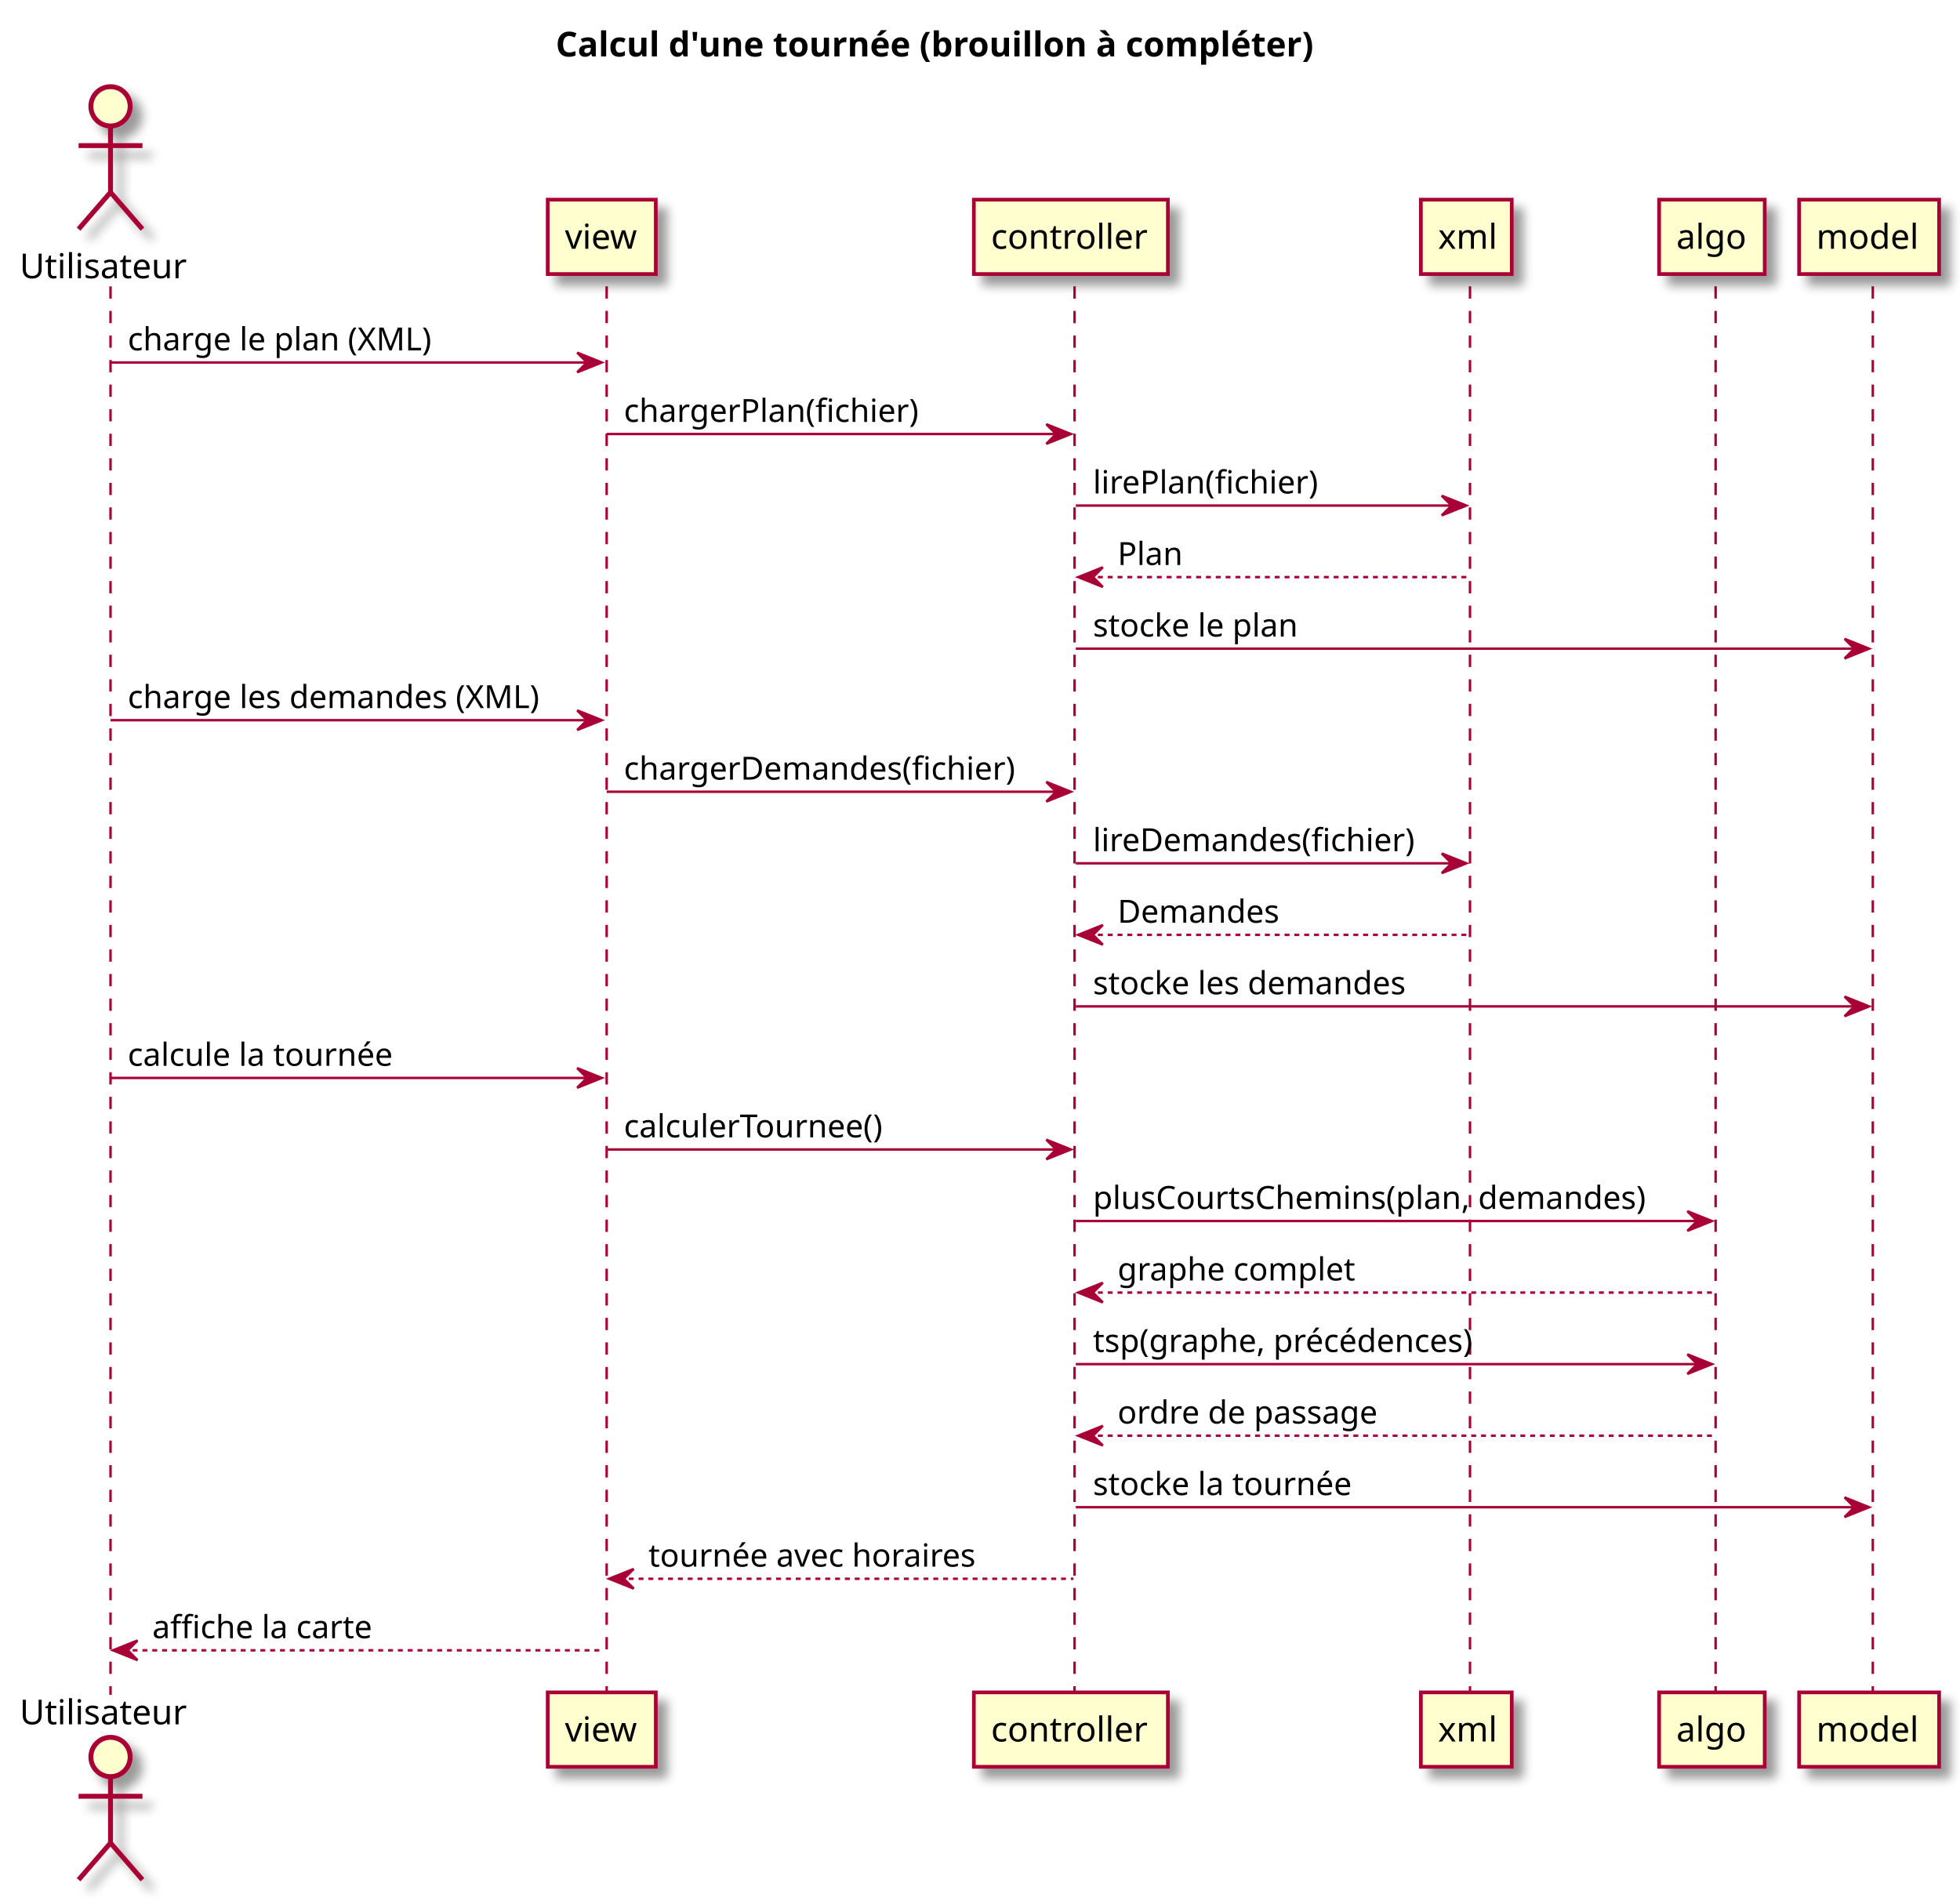
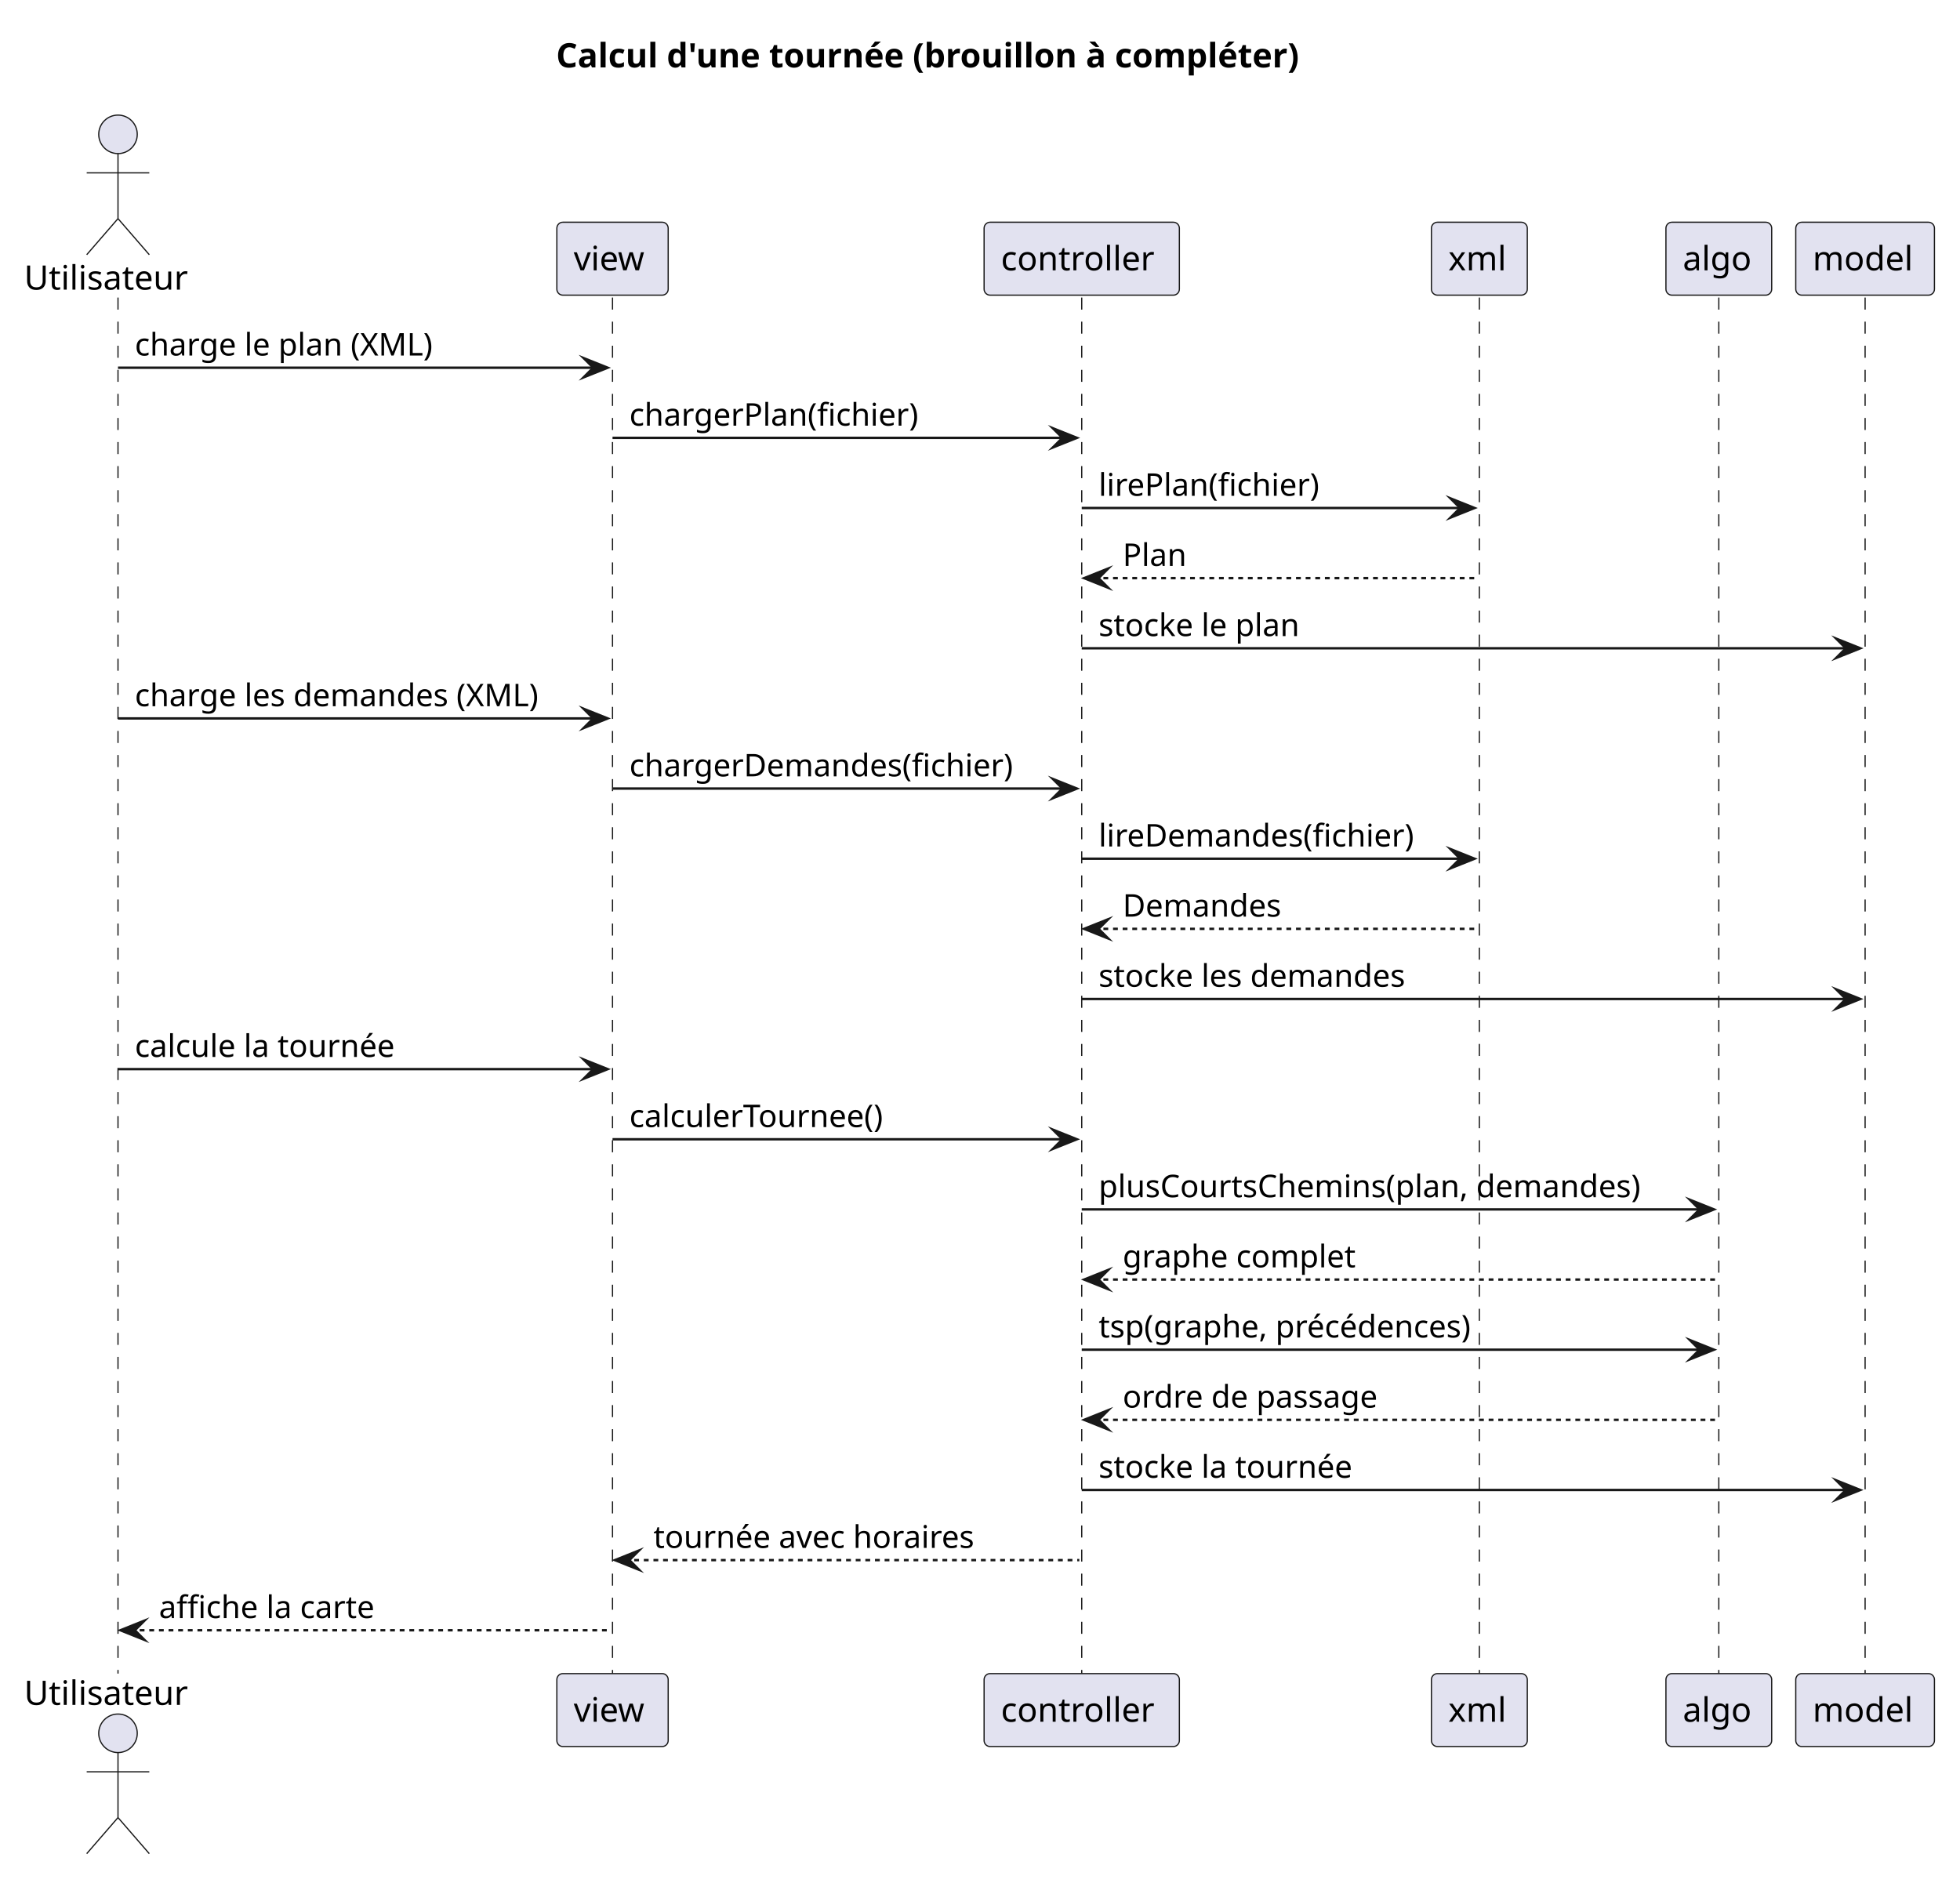
- <svg xmlns="http://www.w3.org/2000/svg" contentScriptType="application/ecmascript" contentStyleType="text/css" height="774px" preserveAspectRatio="none" style="width:798px;height:774px;" version="1.1" viewBox="0 0 798 774" width="798px" zoomAndPan="magnify">
-   <defs>
-     <filter height="300%" id="filter1" width="300%" x="-1" y="-1">
-       <feGaussianBlur result="blurOut" stdDeviation="2.0" />
-       <feColorMatrix in="blurOut" result="blurOut2" type="matrix" values="0 0 0 0 0 0 0 0 0 0 0 0 0 0 0 0 0 0 .4 0" />
-       <feOffset dx="4.0" dy="4.0" in="blurOut2" result="blurOut3" />
-       <feBlend in="SourceGraphic" in2="blurOut3" mode="normal" />
-     </filter>
-   </defs>
-   <g>
-     <text fill="#000000" font-family="sans-serif" font-size="14" font-weight="bold" lengthAdjust="spacingAndGlyphs" textLength="349" x="226.25" y="22.995">Calcul d'une tournée (brouillon à compléter)</text>
-     <line style="stroke: #A80036; stroke-width: 1.0; stroke-dasharray: 5.0,5.0;" x1="45" x2="45" y1="116.594" y2="690.117" />
-     <line style="stroke: #A80036; stroke-width: 1.0; stroke-dasharray: 5.0,5.0;" x1="247" x2="247" y1="116.594" y2="690.117" />
-     <line style="stroke: #A80036; stroke-width: 1.0; stroke-dasharray: 5.0,5.0;" x1="437.5" x2="437.5" y1="116.594" y2="690.117" />
-     <line style="stroke: #A80036; stroke-width: 1.0; stroke-dasharray: 5.0,5.0;" x1="598.5" x2="598.5" y1="116.594" y2="690.117" />
-     <line style="stroke: #A80036; stroke-width: 1.0; stroke-dasharray: 5.0,5.0;" x1="698.5" x2="698.5" y1="116.594" y2="690.117" />
-     <line style="stroke: #A80036; stroke-width: 1.0; stroke-dasharray: 5.0,5.0;" x1="762.5" x2="762.5" y1="116.594" y2="690.117" />
-     <text fill="#000000" font-family="sans-serif" font-size="14" lengthAdjust="spacingAndGlyphs" textLength="68" x="8" y="113.292">Utilisateur</text>
-     <ellipse cx="45" cy="43.297" fill="#FEFECE" filter="url(#filter1)" rx="8" ry="8" style="stroke: #A80036; stroke-width: 2.0;" />
-     <path d="M45,51.297 L45,78.297 M32,59.297 L58,59.297 M45,78.297 L32,93.297 M45,78.297 L58,93.297 " fill="#FEFECE" filter="url(#filter1)" style="stroke: #A80036; stroke-width: 2.0;" />
-     <text fill="#000000" font-family="sans-serif" font-size="14" lengthAdjust="spacingAndGlyphs" textLength="68" x="8" y="702.112">Utilisateur</text>
-     <ellipse cx="45" cy="715.414" fill="#FEFECE" filter="url(#filter1)" rx="8" ry="8" style="stroke: #A80036; stroke-width: 2.0;" />
-     <path d="M45,723.414 L45,750.414 M32,731.414 L58,731.414 M45,750.414 L32,765.414 M45,750.414 L58,765.414 " fill="#FEFECE" filter="url(#filter1)" style="stroke: #A80036; stroke-width: 2.0;" />
-     <rect fill="#FEFECE" filter="url(#filter1)" height="30.297" style="stroke: #A80036; stroke-width: 1.5;" width="44" x="223" y="81.297" />
-     <text fill="#000000" font-family="sans-serif" font-size="14" lengthAdjust="spacingAndGlyphs" textLength="30" x="230" y="101.292">view</text>
-     <rect fill="#FEFECE" filter="url(#filter1)" height="30.297" style="stroke: #A80036; stroke-width: 1.5;" width="44" x="223" y="689.117" />
-     <text fill="#000000" font-family="sans-serif" font-size="14" lengthAdjust="spacingAndGlyphs" textLength="30" x="230" y="709.112">view</text>
-     <rect fill="#FEFECE" filter="url(#filter1)" height="30.297" style="stroke: #A80036; stroke-width: 1.5;" width="79" x="396.5" y="81.297" />
-     <text fill="#000000" font-family="sans-serif" font-size="14" lengthAdjust="spacingAndGlyphs" textLength="65" x="403.5" y="101.292">controller</text>
-     <rect fill="#FEFECE" filter="url(#filter1)" height="30.297" style="stroke: #A80036; stroke-width: 1.5;" width="79" x="396.5" y="689.117" />
-     <text fill="#000000" font-family="sans-serif" font-size="14" lengthAdjust="spacingAndGlyphs" textLength="65" x="403.5" y="709.112">controller</text>
-     <rect fill="#FEFECE" filter="url(#filter1)" height="30.297" style="stroke: #A80036; stroke-width: 1.5;" width="37" x="578.5" y="81.297" />
-     <text fill="#000000" font-family="sans-serif" font-size="14" lengthAdjust="spacingAndGlyphs" textLength="23" x="585.5" y="101.292">xml</text>
-     <rect fill="#FEFECE" filter="url(#filter1)" height="30.297" style="stroke: #A80036; stroke-width: 1.5;" width="37" x="578.5" y="689.117" />
-     <text fill="#000000" font-family="sans-serif" font-size="14" lengthAdjust="spacingAndGlyphs" textLength="23" x="585.5" y="709.112">xml</text>
-     <rect fill="#FEFECE" filter="url(#filter1)" height="30.297" style="stroke: #A80036; stroke-width: 1.5;" width="43" x="675.5" y="81.297" />
-     <text fill="#000000" font-family="sans-serif" font-size="14" lengthAdjust="spacingAndGlyphs" textLength="29" x="682.5" y="101.292">algo</text>
-     <rect fill="#FEFECE" filter="url(#filter1)" height="30.297" style="stroke: #A80036; stroke-width: 1.5;" width="43" x="675.5" y="689.117" />
-     <text fill="#000000" font-family="sans-serif" font-size="14" lengthAdjust="spacingAndGlyphs" textLength="29" x="682.5" y="709.112">algo</text>
-     <rect fill="#FEFECE" filter="url(#filter1)" height="30.297" style="stroke: #A80036; stroke-width: 1.5;" width="57" x="732.5" y="81.297" />
-     <text fill="#000000" font-family="sans-serif" font-size="14" lengthAdjust="spacingAndGlyphs" textLength="43" x="739.5" y="101.292">model</text>
-     <rect fill="#FEFECE" filter="url(#filter1)" height="30.297" style="stroke: #A80036; stroke-width: 1.5;" width="57" x="732.5" y="689.117" />
-     <text fill="#000000" font-family="sans-serif" font-size="14" lengthAdjust="spacingAndGlyphs" textLength="43" x="739.5" y="709.112">model</text>
-     <polygon fill="#A80036" points="235,143.594,245,147.594,235,151.594,239,147.594" style="stroke: #A80036; stroke-width: 1.0;" />
-     <line style="stroke: #A80036; stroke-width: 1.0;" x1="45" x2="241" y1="147.594" y2="147.594" />
-     <text fill="#000000" font-family="sans-serif" font-size="13" lengthAdjust="spacingAndGlyphs" textLength="130" x="52" y="142.661">charge le plan (XML)</text>
-     <polygon fill="#A80036" points="426,172.727,436,176.727,426,180.727,430,176.727" style="stroke: #A80036; stroke-width: 1.0;" />
-     <line style="stroke: #A80036; stroke-width: 1.0;" x1="247" x2="432" y1="176.727" y2="176.727" />
-     <text fill="#000000" font-family="sans-serif" font-size="13" lengthAdjust="spacingAndGlyphs" textLength="124" x="254" y="171.793">chargerPlan(fichier)</text>
-     <polygon fill="#A80036" points="587,201.859,597,205.859,587,209.859,591,205.859" style="stroke: #A80036; stroke-width: 1.0;" />
-     <line style="stroke: #A80036; stroke-width: 1.0;" x1="438" x2="593" y1="205.859" y2="205.859" />
-     <text fill="#000000" font-family="sans-serif" font-size="13" lengthAdjust="spacingAndGlyphs" textLength="94" x="445" y="200.926">lirePlan(fichier)</text>
-     <polygon fill="#A80036" points="449,230.992,439,234.992,449,238.992,445,234.992" style="stroke: #A80036; stroke-width: 1.0;" />
-     <line style="stroke: #A80036; stroke-width: 1.0; stroke-dasharray: 2.0,2.0;" x1="443" x2="598" y1="234.992" y2="234.992" />
-     <text fill="#000000" font-family="sans-serif" font-size="13" lengthAdjust="spacingAndGlyphs" textLength="27" x="455" y="230.059">Plan</text>
-     <polygon fill="#A80036" points="751,260.125,761,264.125,751,268.125,755,264.125" style="stroke: #A80036; stroke-width: 1.0;" />
-     <line style="stroke: #A80036; stroke-width: 1.0;" x1="438" x2="757" y1="264.125" y2="264.125" />
-     <text fill="#000000" font-family="sans-serif" font-size="13" lengthAdjust="spacingAndGlyphs" textLength="88" x="445" y="259.192">stocke le plan</text>
-     <polygon fill="#A80036" points="235,289.258,245,293.258,235,297.258,239,293.258" style="stroke: #A80036; stroke-width: 1.0;" />
-     <line style="stroke: #A80036; stroke-width: 1.0;" x1="45" x2="241" y1="293.258" y2="293.258" />
-     <text fill="#000000" font-family="sans-serif" font-size="13" lengthAdjust="spacingAndGlyphs" textLength="178" x="52" y="288.325">charge les demandes (XML)</text>
-     <polygon fill="#A80036" points="426,318.391,436,322.391,426,326.391,430,322.391" style="stroke: #A80036; stroke-width: 1.0;" />
-     <line style="stroke: #A80036; stroke-width: 1.0;" x1="247" x2="432" y1="322.391" y2="322.391" />
-     <text fill="#000000" font-family="sans-serif" font-size="13" lengthAdjust="spacingAndGlyphs" textLength="167" x="254" y="317.457">chargerDemandes(fichier)</text>
-     <polygon fill="#A80036" points="587,347.523,597,351.523,587,355.523,591,351.523" style="stroke: #A80036; stroke-width: 1.0;" />
-     <line style="stroke: #A80036; stroke-width: 1.0;" x1="438" x2="593" y1="351.523" y2="351.523" />
-     <text fill="#000000" font-family="sans-serif" font-size="13" lengthAdjust="spacingAndGlyphs" textLength="137" x="445" y="346.59">lireDemandes(fichier)</text>
-     <polygon fill="#A80036" points="449,376.656,439,380.656,449,384.656,445,380.656" style="stroke: #A80036; stroke-width: 1.0;" />
-     <line style="stroke: #A80036; stroke-width: 1.0; stroke-dasharray: 2.0,2.0;" x1="443" x2="598" y1="380.656" y2="380.656" />
-     <text fill="#000000" font-family="sans-serif" font-size="13" lengthAdjust="spacingAndGlyphs" textLength="70" x="455" y="375.723">Demandes</text>
-     <polygon fill="#A80036" points="751,405.789,761,409.789,751,413.789,755,409.789" style="stroke: #A80036; stroke-width: 1.0;" />
-     <line style="stroke: #A80036; stroke-width: 1.0;" x1="438" x2="757" y1="409.789" y2="409.789" />
-     <text fill="#000000" font-family="sans-serif" font-size="13" lengthAdjust="spacingAndGlyphs" textLength="136" x="445" y="404.856">stocke les demandes</text>
-     <polygon fill="#A80036" points="235,434.922,245,438.922,235,442.922,239,438.922" style="stroke: #A80036; stroke-width: 1.0;" />
-     <line style="stroke: #A80036; stroke-width: 1.0;" x1="45" x2="241" y1="438.922" y2="438.922" />
-     <text fill="#000000" font-family="sans-serif" font-size="13" lengthAdjust="spacingAndGlyphs" textLength="113" x="52" y="433.989">calcule la tournée</text>
-     <polygon fill="#A80036" points="426,464.055,436,468.055,426,472.055,430,468.055" style="stroke: #A80036; stroke-width: 1.0;" />
-     <line style="stroke: #A80036; stroke-width: 1.0;" x1="247" x2="432" y1="468.055" y2="468.055" />
-     <text fill="#000000" font-family="sans-serif" font-size="13" lengthAdjust="spacingAndGlyphs" textLength="111" x="254" y="463.122">calculerTournee()</text>
-     <polygon fill="#A80036" points="687,493.188,697,497.188,687,501.188,691,497.188" style="stroke: #A80036; stroke-width: 1.0;" />
-     <line style="stroke: #A80036; stroke-width: 1.0;" x1="438" x2="693" y1="497.188" y2="497.188" />
-     <text fill="#000000" font-family="sans-serif" font-size="13" lengthAdjust="spacingAndGlyphs" textLength="237" x="445" y="492.254">plusCourtsChemins(plan, demandes)</text>
-     <polygon fill="#A80036" points="449,522.32,439,526.32,449,530.32,445,526.32" style="stroke: #A80036; stroke-width: 1.0;" />
-     <line style="stroke: #A80036; stroke-width: 1.0; stroke-dasharray: 2.0,2.0;" x1="443" x2="698" y1="526.32" y2="526.32" />
-     <text fill="#000000" font-family="sans-serif" font-size="13" lengthAdjust="spacingAndGlyphs" textLength="101" x="455" y="521.387">graphe complet</text>
-     <polygon fill="#A80036" points="687,551.453,697,555.453,687,559.453,691,555.453" style="stroke: #A80036; stroke-width: 1.0;" />
-     <line style="stroke: #A80036; stroke-width: 1.0;" x1="438" x2="693" y1="555.453" y2="555.453" />
-     <text fill="#000000" font-family="sans-serif" font-size="13" lengthAdjust="spacingAndGlyphs" textLength="165" x="445" y="550.52">tsp(graphe, précédences)</text>
-     <polygon fill="#A80036" points="449,580.586,439,584.586,449,588.586,445,584.586" style="stroke: #A80036; stroke-width: 1.0;" />
-     <line style="stroke: #A80036; stroke-width: 1.0; stroke-dasharray: 2.0,2.0;" x1="443" x2="698" y1="584.586" y2="584.586" />
-     <text fill="#000000" font-family="sans-serif" font-size="13" lengthAdjust="spacingAndGlyphs" textLength="112" x="455" y="579.653">ordre de passage</text>
-     <polygon fill="#A80036" points="751,609.719,761,613.719,751,617.719,755,613.719" style="stroke: #A80036; stroke-width: 1.0;" />
-     <line style="stroke: #A80036; stroke-width: 1.0;" x1="438" x2="757" y1="613.719" y2="613.719" />
-     <text fill="#000000" font-family="sans-serif" font-size="13" lengthAdjust="spacingAndGlyphs" textLength="111" x="445" y="608.786">stocke la tournée</text>
-     <polygon fill="#A80036" points="258,638.852,248,642.852,258,646.852,254,642.852" style="stroke: #A80036; stroke-width: 1.0;" />
-     <line style="stroke: #A80036; stroke-width: 1.0; stroke-dasharray: 2.0,2.0;" x1="252" x2="437" y1="642.852" y2="642.852" />
-     <text fill="#000000" font-family="sans-serif" font-size="13" lengthAdjust="spacingAndGlyphs" textLength="140" x="264" y="637.918">tournée avec horaires</text>
-     <polygon fill="#A80036" points="56,667.984,46,671.984,56,675.984,52,671.984" style="stroke: #A80036; stroke-width: 1.0;" />
-     <line style="stroke: #A80036; stroke-width: 1.0; stroke-dasharray: 2.0,2.0;" x1="50" x2="246" y1="671.984" y2="671.984" />
-     <text fill="#000000" font-family="sans-serif" font-size="13" lengthAdjust="spacingAndGlyphs" textLength="94" x="62" y="667.051">affiche la carte</text>
+ <svg xmlns="http://www.w3.org/2000/svg" version="1.1" data-diagram-type="SEQUENCE" style="width:814px;height:782px;background:#FFFFFF;" width="814px" height="782px" viewBox="0 0 814 782" zoomAndPan="magnify" preserveAspectRatio="none" contentStyleType="text/css">
+   <defs />
+   <g font-family="sans-serif" lengthAdjust="spacing">
+     <g class="title" data-source-line="1">
+       <text x="230.953" y="27.995" fill="#000" font-size="14" textLength="350.479" font-weight="700">Calcul d'une tournée (brouillon à compléter)</text>
+     </g>
+     <g>
+       <rect x="45.505" y="123.594" width="8" height="571.523" fill="#000" fill-opacity="0" />
+       <line x1="49.005" y1="123.594" x2="49.005" y2="695.117" style="stroke:#181818;stroke-width:0.5;stroke-dasharray:5,5;" />
+     </g>
+     <g>
+       <rect x="250.883" y="123.594" width="8" height="571.523" fill="#000" fill-opacity="0" />
+       <line x1="254.383" y1="123.594" x2="254.383" y2="695.117" style="stroke:#181818;stroke-width:0.5;stroke-dasharray:5,5;" />
+     </g>
+     <g>
+       <rect x="445.749" y="123.594" width="8" height="571.523" fill="#000" fill-opacity="0" />
+       <line x1="449.249" y1="123.594" x2="449.249" y2="695.117" style="stroke:#181818;stroke-width:0.5;stroke-dasharray:5,5;" />
+     </g>
+     <g>
+       <rect x="610.889" y="123.594" width="8" height="571.523" fill="#000" fill-opacity="0" />
+       <line x1="614.389" y1="123.594" x2="614.389" y2="695.117" style="stroke:#181818;stroke-width:0.5;stroke-dasharray:5,5;" />
+     </g>
+     <g>
+       <rect x="710.332" y="123.594" width="8" height="571.523" fill="#000" fill-opacity="0" />
+       <line x1="713.832" y1="123.594" x2="713.832" y2="695.117" style="stroke:#181818;stroke-width:0.5;stroke-dasharray:5,5;" />
+     </g>
+     <g>
+       <rect x="771.088" y="123.594" width="8" height="571.523" fill="#000" fill-opacity="0" />
+       <line x1="774.588" y1="123.594" x2="774.588" y2="695.117" style="stroke:#181818;stroke-width:0.5;stroke-dasharray:5,5;" />
+     </g>
+     <text x="10" y="120.292" fill="#000" font-size="14" textLength="72.01">Utilisateur</text>
+     <ellipse cx="49.005" cy="55.797" rx="8" ry="8" fill="#E2E2F0" style="stroke:#181818;stroke-width:0.5;" />
+     <path d="M49.005,63.797 L49.005,90.797 M36.005,71.797 L62.005,71.797 M49.005,90.797 L36.005,105.797 M49.005,90.797 L62.005,105.797" style="stroke:#181818;stroke-width:0.5;" fill="none" />
+     <rect x="231.264" y="92.297" width="46.238" height="30.297" fill="#E2E2F0" style="stroke:#181818;stroke-width:0.5;" rx="2.5" ry="2.5" />
+     <text x="238.264" y="112.292" fill="#000" font-size="14" textLength="32.238">view</text>
+     <rect x="408.702" y="92.297" width="81.095" height="30.297" fill="#E2E2F0" style="stroke:#181818;stroke-width:0.5;" rx="2.5" ry="2.5" />
+     <text x="415.702" y="112.292" fill="#000" font-size="14" textLength="67.095">controller</text>
+     <rect x="594.483" y="92.297" width="39.813" height="30.297" fill="#E2E2F0" style="stroke:#181818;stroke-width:0.5;" rx="2.5" ry="2.5" />
+     <text x="601.483" y="112.292" fill="#000" font-size="14" textLength="25.813">xml</text>
+     <rect x="691.871" y="92.297" width="43.921" height="30.297" fill="#E2E2F0" style="stroke:#181818;stroke-width:0.5;" rx="2.5" ry="2.5" />
+     <text x="698.871" y="112.292" fill="#000" font-size="14" textLength="29.921">algo</text>
+     <rect x="745.792" y="92.297" width="57.593" height="30.297" fill="#E2E2F0" style="stroke:#181818;stroke-width:0.5;" rx="2.5" ry="2.5" />
+     <text x="752.792" y="112.292" fill="#000" font-size="14" textLength="43.593">model</text>
+     <text x="10" y="708.112" fill="#000" font-size="14" textLength="72.01">Utilisateur</text>
+     <ellipse cx="49.005" cy="719.914" rx="8" ry="8" fill="#E2E2F0" style="stroke:#181818;stroke-width:0.5;" />
+     <path d="M49.005,727.914 L49.005,754.914 M36.005,735.914 L62.005,735.914 M49.005,754.914 L36.005,769.914 M49.005,754.914 L62.005,769.914" style="stroke:#181818;stroke-width:0.5;" fill="none" />
+     <rect x="231.264" y="695.117" width="46.238" height="30.297" fill="#E2E2F0" style="stroke:#181818;stroke-width:0.5;" rx="2.5" ry="2.5" />
+     <text x="238.264" y="715.112" fill="#000" font-size="14" textLength="32.238">view</text>
+     <rect x="408.702" y="695.117" width="81.095" height="30.297" fill="#E2E2F0" style="stroke:#181818;stroke-width:0.5;" rx="2.5" ry="2.5" />
+     <text x="415.702" y="715.112" fill="#000" font-size="14" textLength="67.095">controller</text>
+     <rect x="594.483" y="695.117" width="39.813" height="30.297" fill="#E2E2F0" style="stroke:#181818;stroke-width:0.5;" rx="2.5" ry="2.5" />
+     <text x="601.483" y="715.112" fill="#000" font-size="14" textLength="25.813">xml</text>
+     <rect x="691.871" y="695.117" width="43.921" height="30.297" fill="#E2E2F0" style="stroke:#181818;stroke-width:0.5;" rx="2.5" ry="2.5" />
+     <text x="698.871" y="715.112" fill="#000" font-size="14" textLength="29.921">algo</text>
+     <rect x="745.792" y="695.117" width="57.593" height="30.297" fill="#E2E2F0" style="stroke:#181818;stroke-width:0.5;" rx="2.5" ry="2.5" />
+     <text x="752.792" y="715.112" fill="#000" font-size="14" textLength="43.593">model</text>
+     <polygon points="242.383,148.727,252.383,152.727,242.383,156.727,246.383,152.727" fill="#181818" style="stroke:#181818;stroke-width:1;stroke-linejoin:miter;stroke-miterlimit:10;" />
+     <line x1="49.005" y1="152.727" x2="248.383" y2="152.727" style="stroke:#181818;stroke-width:1;" />
+     <text x="56.005" y="147.661" fill="#000" font-size="13" textLength="134.532">charge le plan (XML)</text>
+     <polygon points="437.249,177.859,447.249,181.859,437.249,185.859,441.249,181.859" fill="#181818" style="stroke:#181818;stroke-width:1;stroke-linejoin:miter;stroke-miterlimit:10;" />
+     <line x1="254.383" y1="181.859" x2="443.249" y2="181.859" style="stroke:#181818;stroke-width:1;" />
+     <text x="261.383" y="176.793" fill="#000" font-size="13" textLength="128.623">chargerPlan(fichier)</text>
+     <polygon points="602.389,206.992,612.389,210.992,602.389,214.992,606.389,210.992" fill="#181818" style="stroke:#181818;stroke-width:1;stroke-linejoin:miter;stroke-miterlimit:10;" />
+     <line x1="449.249" y1="210.992" x2="608.389" y2="210.992" style="stroke:#181818;stroke-width:1;" />
+     <text x="456.249" y="205.926" fill="#000" font-size="13" textLength="98.896">lirePlan(fichier)</text>
+     <polygon points="460.249,236.125,450.249,240.125,460.249,244.125,456.249,240.125" fill="#181818" style="stroke:#181818;stroke-width:1;stroke-linejoin:miter;stroke-miterlimit:10;" />
+     <line x1="454.249" y1="240.125" x2="613.389" y2="240.125" style="stroke:#181818;stroke-width:1;stroke-dasharray:2,2;" />
+     <text x="466.249" y="235.059" fill="#000" font-size="13" textLength="27.657">Plan</text>
+     <polygon points="762.588,265.258,772.588,269.258,762.588,273.258,766.588,269.258" fill="#181818" style="stroke:#181818;stroke-width:1;stroke-linejoin:miter;stroke-miterlimit:10;" />
+     <line x1="449.249" y1="269.258" x2="768.588" y2="269.258" style="stroke:#181818;stroke-width:1;" />
+     <text x="456.249" y="264.192" fill="#000" font-size="13" textLength="90.441">stocke le plan</text>
+     <polygon points="242.383,294.391,252.383,298.391,242.383,302.391,246.383,298.391" fill="#181818" style="stroke:#181818;stroke-width:1;stroke-linejoin:miter;stroke-miterlimit:10;" />
+     <line x1="49.005" y1="298.391" x2="248.383" y2="298.391" style="stroke:#181818;stroke-width:1;" />
+     <text x="56.005" y="293.325" fill="#000" font-size="13" textLength="181.378">charge les demandes (XML)</text>
+     <polygon points="437.249,323.523,447.249,327.523,437.249,331.523,441.249,327.523" fill="#181818" style="stroke:#181818;stroke-width:1;stroke-linejoin:miter;stroke-miterlimit:10;" />
+     <line x1="254.383" y1="327.523" x2="443.249" y2="327.523" style="stroke:#181818;stroke-width:1;" />
+     <text x="261.383" y="322.458" fill="#000" font-size="13" textLength="170.866">chargerDemandes(fichier)</text>
+     <polygon points="602.389,352.656,612.389,356.656,602.389,360.656,606.389,356.656" fill="#181818" style="stroke:#181818;stroke-width:1;stroke-linejoin:miter;stroke-miterlimit:10;" />
+     <line x1="449.249" y1="356.656" x2="608.389" y2="356.656" style="stroke:#181818;stroke-width:1;" />
+     <text x="456.249" y="351.59" fill="#000" font-size="13" textLength="141.14">lireDemandes(fichier)</text>
+     <polygon points="460.249,381.789,450.249,385.789,460.249,389.789,456.249,385.789" fill="#181818" style="stroke:#181818;stroke-width:1;stroke-linejoin:miter;stroke-miterlimit:10;" />
+     <line x1="454.249" y1="385.789" x2="613.389" y2="385.789" style="stroke:#181818;stroke-width:1;stroke-dasharray:2,2;" />
+     <text x="466.249" y="380.723" fill="#000" font-size="13" textLength="69.9">Demandes</text>
+     <polygon points="762.588,410.922,772.588,414.922,762.588,418.922,766.588,414.922" fill="#181818" style="stroke:#181818;stroke-width:1;stroke-linejoin:miter;stroke-miterlimit:10;" />
+     <line x1="449.249" y1="414.922" x2="768.588" y2="414.922" style="stroke:#181818;stroke-width:1;" />
+     <text x="456.249" y="409.856" fill="#000" font-size="13" textLength="137.287">stocke les demandes</text>
+     <polygon points="242.383,440.055,252.383,444.055,242.383,448.055,246.383,444.055" fill="#181818" style="stroke:#181818;stroke-width:1;stroke-linejoin:miter;stroke-miterlimit:10;" />
+     <line x1="49.005" y1="444.055" x2="248.383" y2="444.055" style="stroke:#181818;stroke-width:1;" />
+     <text x="56.005" y="438.989" fill="#000" font-size="13" textLength="116.435">calcule la tournée</text>
+     <polygon points="437.249,469.188,447.249,473.188,437.249,477.188,441.249,473.188" fill="#181818" style="stroke:#181818;stroke-width:1;stroke-linejoin:miter;stroke-miterlimit:10;" />
+     <line x1="254.383" y1="473.188" x2="443.249" y2="473.188" style="stroke:#181818;stroke-width:1;" />
+     <text x="261.383" y="468.122" fill="#000" font-size="13" textLength="114.924">calculerTournee()</text>
+     <polygon points="701.832,498.32,711.832,502.32,701.832,506.32,705.832,502.32" fill="#181818" style="stroke:#181818;stroke-width:1;stroke-linejoin:miter;stroke-miterlimit:10;" />
+     <line x1="449.249" y1="502.32" x2="707.832" y2="502.32" style="stroke:#181818;stroke-width:1;" />
+     <text x="456.249" y="497.254" fill="#000" font-size="13" textLength="240.583">plusCourtsChemins(plan, demandes)</text>
+     <polygon points="460.249,527.453,450.249,531.453,460.249,535.453,456.249,531.453" fill="#181818" style="stroke:#181818;stroke-width:1;stroke-linejoin:miter;stroke-miterlimit:10;" />
+     <line x1="454.249" y1="531.453" x2="712.832" y2="531.453" style="stroke:#181818;stroke-width:1;stroke-dasharray:2,2;" />
+     <text x="466.249" y="526.387" fill="#000" font-size="13" textLength="102.908">graphe complet</text>
+     <polygon points="701.832,556.586,711.832,560.586,701.832,564.586,705.832,560.586" fill="#181818" style="stroke:#181818;stroke-width:1;stroke-linejoin:miter;stroke-miterlimit:10;" />
+     <line x1="449.249" y1="560.586" x2="707.832" y2="560.586" style="stroke:#181818;stroke-width:1;" />
+     <text x="456.249" y="555.52" fill="#000" font-size="13" textLength="167.73">tsp(graphe, précédences)</text>
+     <polygon points="460.249,585.719,450.249,589.719,460.249,593.719,456.249,589.719" fill="#181818" style="stroke:#181818;stroke-width:1;stroke-linejoin:miter;stroke-miterlimit:10;" />
+     <line x1="454.249" y1="589.719" x2="712.832" y2="589.719" style="stroke:#181818;stroke-width:1;stroke-dasharray:2,2;" />
+     <text x="466.249" y="584.653" fill="#000" font-size="13" textLength="113.388">ordre de passage</text>
+     <polygon points="762.588,614.852,772.588,618.852,762.588,622.852,766.588,618.852" fill="#181818" style="stroke:#181818;stroke-width:1;stroke-linejoin:miter;stroke-miterlimit:10;" />
+     <line x1="449.249" y1="618.852" x2="768.588" y2="618.852" style="stroke:#181818;stroke-width:1;" />
+     <text x="456.249" y="613.786" fill="#000" font-size="13" textLength="113.21">stocke la tournée</text>
+     <polygon points="265.383,643.984,255.383,647.984,265.383,651.984,261.383,647.984" fill="#181818" style="stroke:#181818;stroke-width:1;stroke-linejoin:miter;stroke-miterlimit:10;" />
+     <line x1="259.383" y1="647.984" x2="448.249" y2="647.984" style="stroke:#181818;stroke-width:1;stroke-dasharray:2,2;" />
+     <text x="271.383" y="642.918" fill="#000" font-size="13" textLength="143.171">tournée avec horaires</text>
+     <polygon points="60.005,673.117,50.005,677.117,60.005,681.117,56.005,677.117" fill="#181818" style="stroke:#181818;stroke-width:1;stroke-linejoin:miter;stroke-miterlimit:10;" />
+     <line x1="54.005" y1="677.117" x2="253.383" y2="677.117" style="stroke:#181818;stroke-width:1;stroke-dasharray:2,2;" />
+     <text x="66.005" y="672.051" fill="#000" font-size="13" textLength="97.513">affiche la carte</text>
  </g>
</svg>
